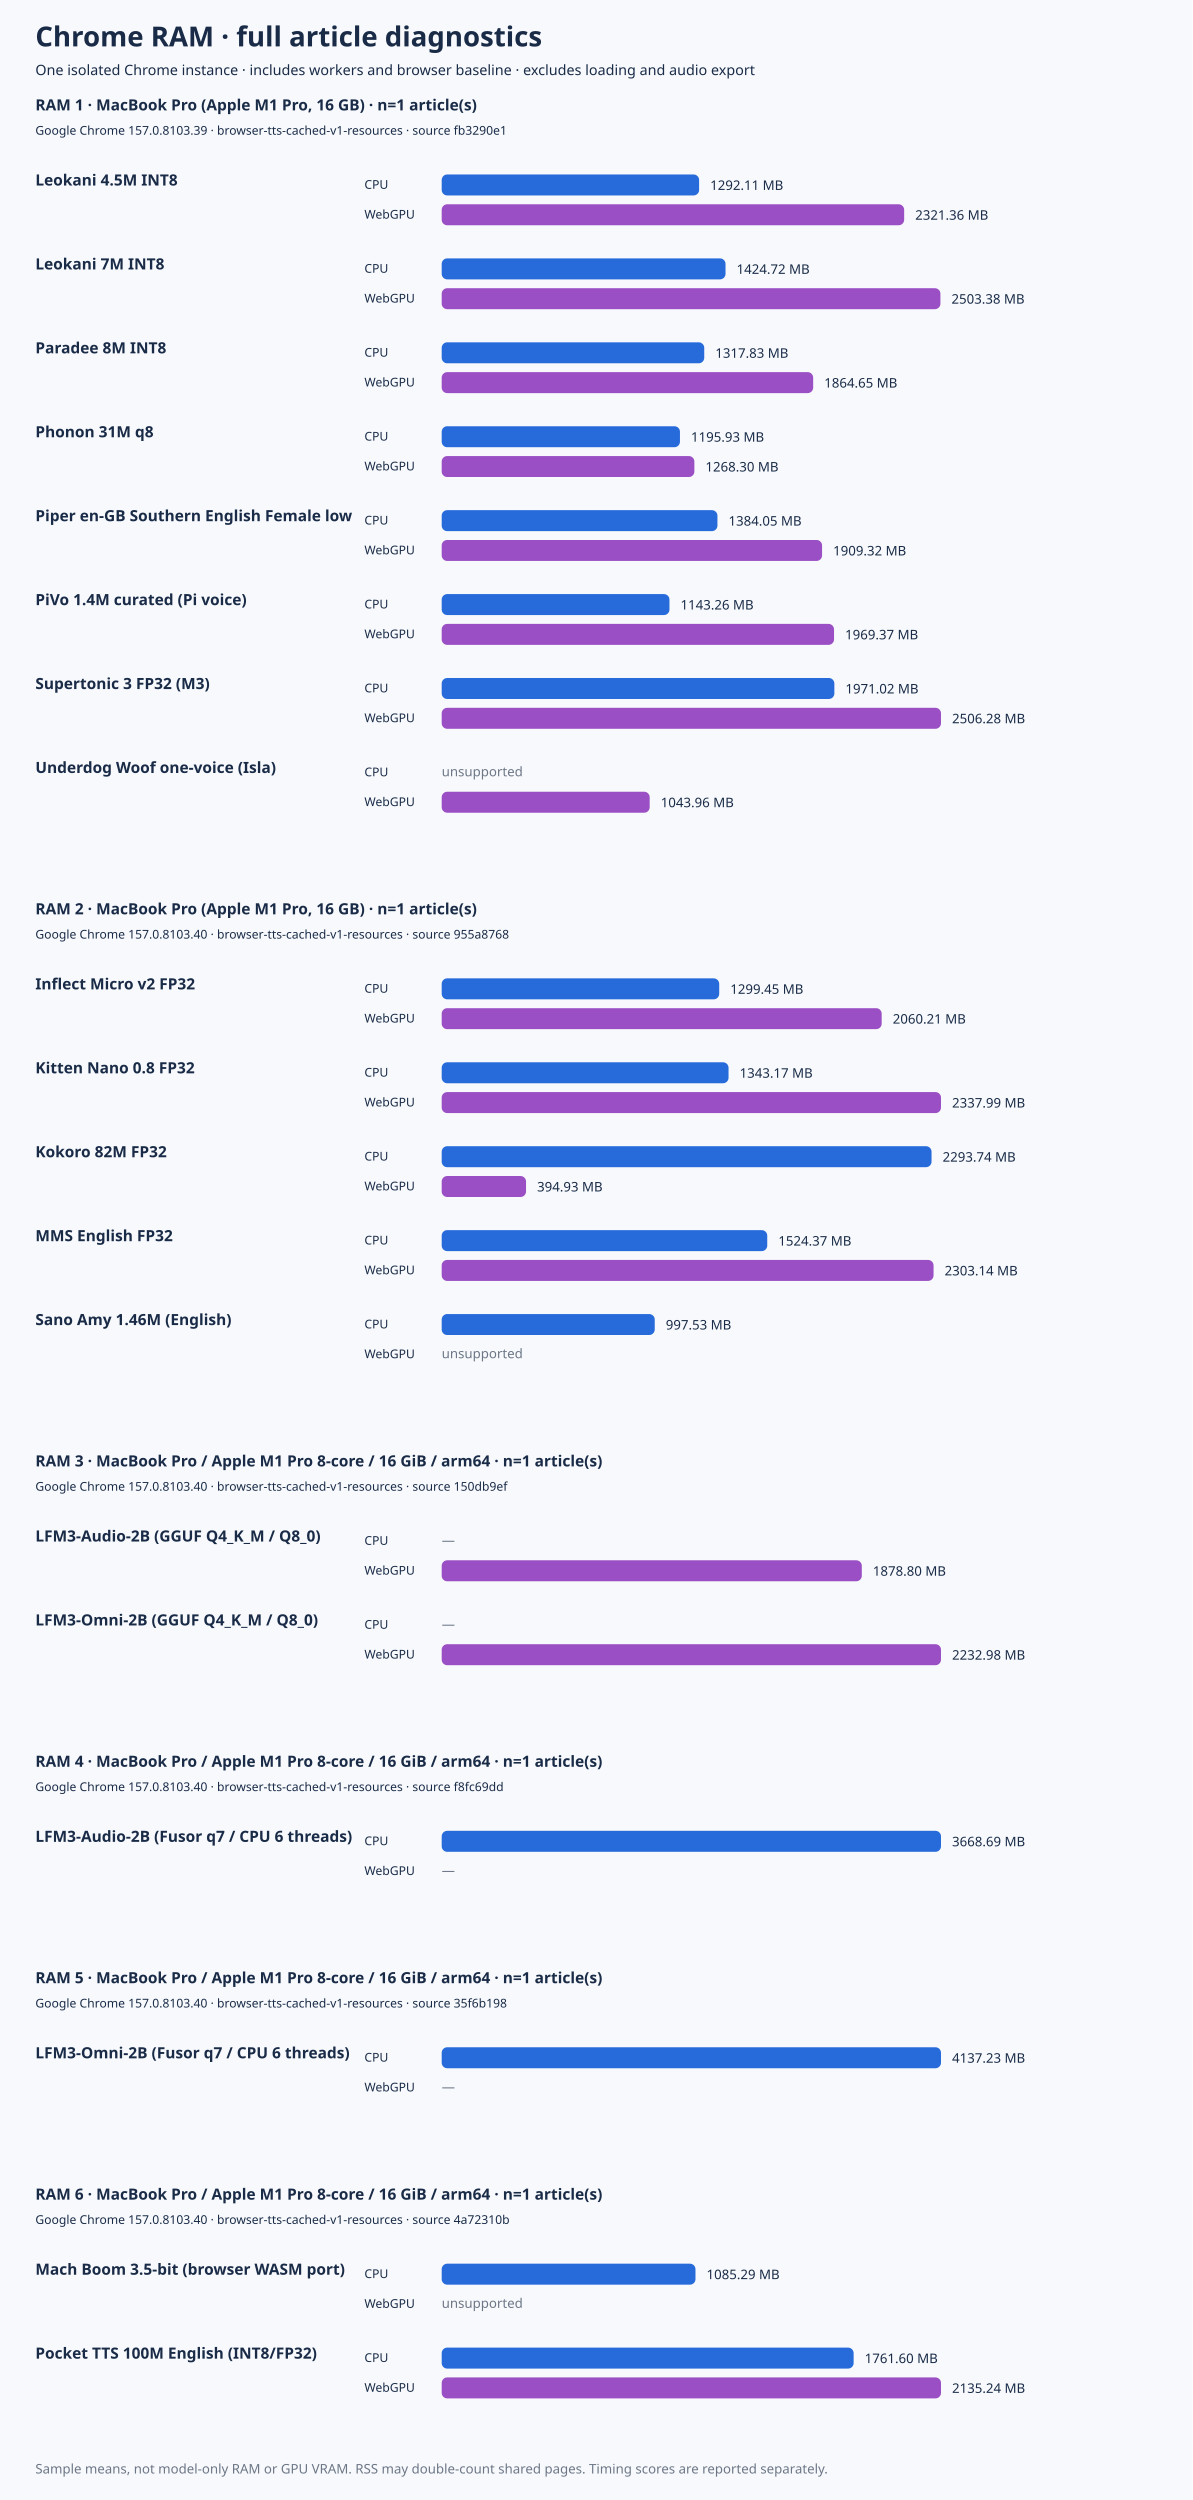
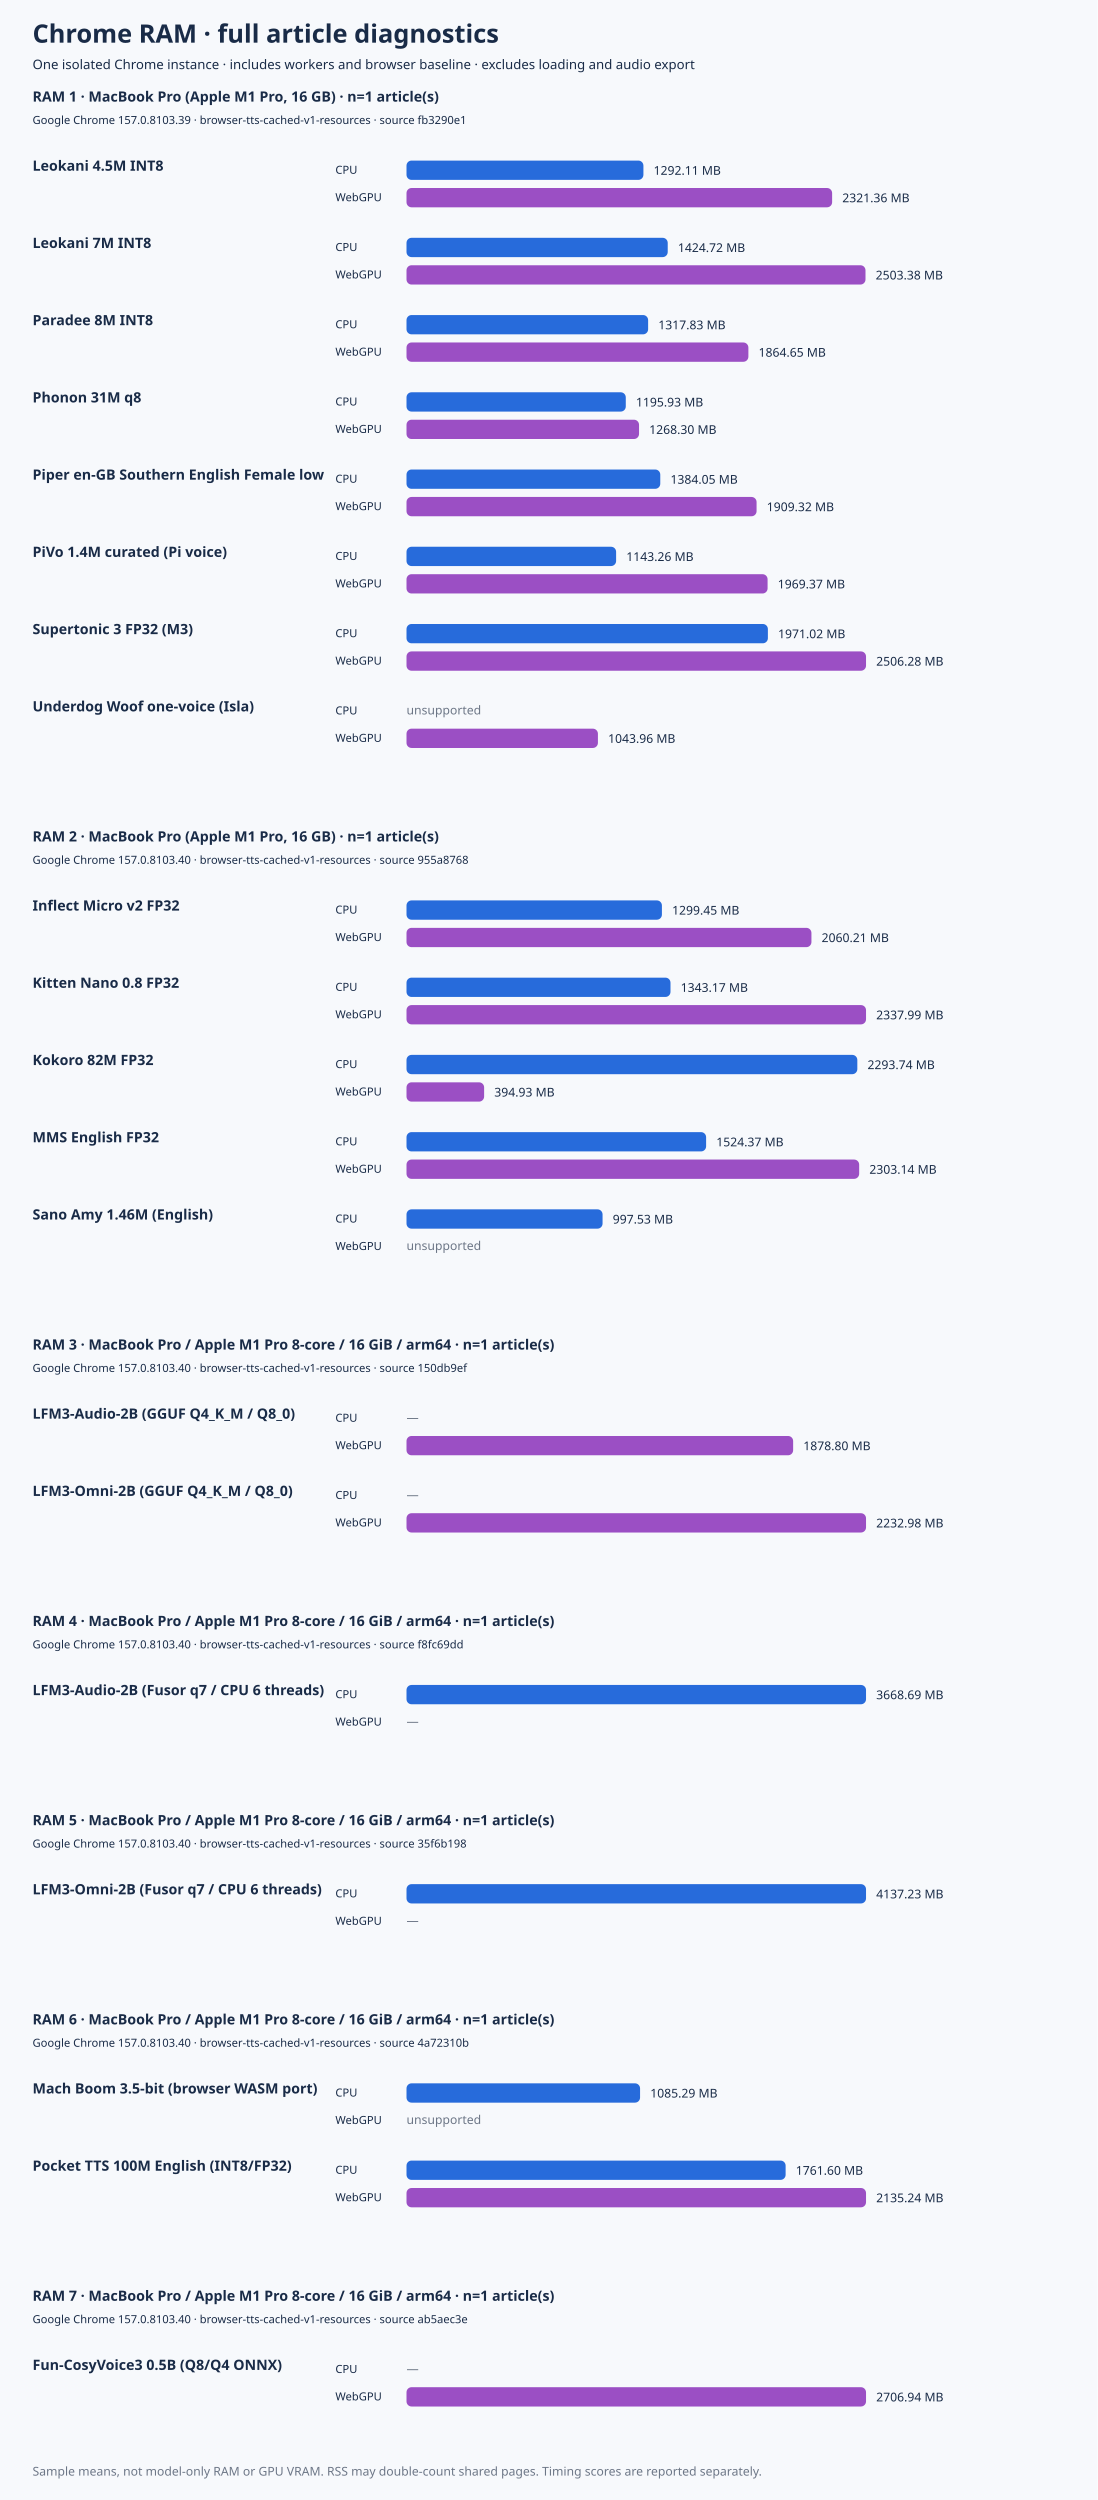
- <svg xmlns="http://www.w3.org/2000/svg" width="1080" height="2264" viewBox="0 0 1080 2264" role="img" aria-labelledby="title desc">
+ <svg xmlns="http://www.w3.org/2000/svg" width="1080" height="2460" viewBox="0 0 1080 2460" role="img" aria-labelledby="title desc">
  <rect width="100%" height="100%" fill="#f7f9fc" />
  <g font-family="system-ui,sans-serif" fill="#192b47">
    <text x="32" y="42" font-size="25" font-weight="700">Chrome RAM · full article diagnostics</text>
    <text x="32" y="68" font-size="13">One isolated Chrome instance · includes workers and browser baseline · excludes loading and audio export</text>
    <text x="32" y="100" font-size="14" font-weight="700">RAM 1 · MacBook Pro (Apple M1 Pro, 16 GB) · n=1 article(s)</text>
    <text x="32" y="122" font-size="11">Google Chrome 157.0.8103.39 · browser-tts-cached-v1-resources · source fb3290e1</text>
    <text x="32" y="168" font-size="14" font-weight="600">Leokani 4.5M INT8</text>
    <text x="330" y="171" font-size="11">CPU</text>
    <rect x="400" y="158" width="233.12" height="19" rx="5" fill="#276bdb" />
    <text x="643.12" y="172" font-size="12">1292.11 MB</text>
    <text x="330" y="198" font-size="11">WebGPU</text>
    <rect x="400" y="185" width="418.81" height="19" rx="5" fill="#9b4fc4" />
    <text x="828.81" y="199" font-size="12">2321.36 MB</text>
    <text x="32" y="244" font-size="14" font-weight="600">Leokani 7M INT8</text>
    <text x="330" y="247" font-size="11">CPU</text>
    <rect x="400" y="234" width="257.04" height="19" rx="5" fill="#276bdb" />
    <text x="667.04" y="248" font-size="12">1424.72 MB</text>
    <text x="330" y="274" font-size="11">WebGPU</text>
    <rect x="400" y="261" width="451.65" height="19" rx="5" fill="#9b4fc4" />
    <text x="861.65" y="275" font-size="12">2503.38 MB</text>
    <text x="32" y="320" font-size="14" font-weight="600">Paradee 8M INT8</text>
    <text x="330" y="323" font-size="11">CPU</text>
    <rect x="400" y="310" width="237.76" height="19" rx="5" fill="#276bdb" />
    <text x="647.76" y="324" font-size="12">1317.83 MB</text>
    <text x="330" y="350" font-size="11">WebGPU</text>
    <rect x="400" y="337" width="336.41" height="19" rx="5" fill="#9b4fc4" />
    <text x="746.41" y="351" font-size="12">1864.65 MB</text>
    <text x="32" y="396" font-size="14" font-weight="600">Phonon 31M q8</text>
    <text x="330" y="399" font-size="11">CPU</text>
    <rect x="400" y="386" width="215.77" height="19" rx="5" fill="#276bdb" />
    <text x="625.77" y="400" font-size="12">1195.93 MB</text>
    <text x="330" y="426" font-size="11">WebGPU</text>
    <rect x="400" y="413" width="228.82" height="19" rx="5" fill="#9b4fc4" />
    <text x="638.82" y="427" font-size="12">1268.30 MB</text>
    <text x="32" y="472" font-size="14" font-weight="600">Piper en-GB Southern English Female low</text>
    <text x="330" y="475" font-size="11">CPU</text>
    <rect x="400" y="462" width="249.71" height="19" rx="5" fill="#276bdb" />
    <text x="659.71" y="476" font-size="12">1384.05 MB</text>
    <text x="330" y="502" font-size="11">WebGPU</text>
    <rect x="400" y="489" width="344.47" height="19" rx="5" fill="#9b4fc4" />
    <text x="754.47" y="503" font-size="12">1909.32 MB</text>
    <text x="32" y="548" font-size="14" font-weight="600">PiVo 1.4M curated (Pi voice)</text>
    <text x="330" y="551" font-size="11">CPU</text>
    <rect x="400" y="538" width="206.26" height="19" rx="5" fill="#276bdb" />
    <text x="616.26" y="552" font-size="12">1143.26 MB</text>
    <text x="330" y="578" font-size="11">WebGPU</text>
    <rect x="400" y="565" width="355.31" height="19" rx="5" fill="#9b4fc4" />
    <text x="765.31" y="579" font-size="12">1969.37 MB</text>
    <text x="32" y="624" font-size="14" font-weight="600">Supertonic 3 FP32 (M3)</text>
    <text x="330" y="627" font-size="11">CPU</text>
    <rect x="400" y="614" width="355.60" height="19" rx="5" fill="#276bdb" />
    <text x="765.60" y="628" font-size="12">1971.02 MB</text>
    <text x="330" y="654" font-size="11">WebGPU</text>
    <rect x="400" y="641" width="452.17" height="19" rx="5" fill="#9b4fc4" />
    <text x="862.17" y="655" font-size="12">2506.28 MB</text>
    <text x="32" y="700" font-size="14" font-weight="600">Underdog Woof one-voice (Isla)</text>
    <text x="330" y="703" font-size="11">CPU</text>
    <text x="400" y="703" font-size="12" fill="#6c7686">unsupported</text>
    <text x="330" y="730" font-size="11">WebGPU</text>
    <rect x="400" y="717" width="188.35" height="19" rx="5" fill="#9b4fc4" />
    <text x="598.35" y="731" font-size="12">1043.96 MB</text>
    <text x="32" y="828" font-size="14" font-weight="700">RAM 2 · MacBook Pro (Apple M1 Pro, 16 GB) · n=1 article(s)</text>
    <text x="32" y="850" font-size="11">Google Chrome 157.0.8103.40 · browser-tts-cached-v1-resources · source 955a8768</text>
    <text x="32" y="896" font-size="14" font-weight="600">Inflect Micro v2 FP32</text>
    <text x="330" y="899" font-size="11">CPU</text>
    <rect x="400" y="886" width="251.32" height="19" rx="5" fill="#276bdb" />
    <text x="661.32" y="900" font-size="12">1299.45 MB</text>
    <text x="330" y="926" font-size="11">WebGPU</text>
    <rect x="400" y="913" width="398.45" height="19" rx="5" fill="#9b4fc4" />
    <text x="808.45" y="927" font-size="12">2060.21 MB</text>
    <text x="32" y="972" font-size="14" font-weight="600">Kitten Nano 0.8 FP32</text>
    <text x="330" y="975" font-size="11">CPU</text>
    <rect x="400" y="962" width="259.77" height="19" rx="5" fill="#276bdb" />
    <text x="669.77" y="976" font-size="12">1343.17 MB</text>
    <text x="330" y="1002" font-size="11">WebGPU</text>
    <rect x="400" y="989" width="452.17" height="19" rx="5" fill="#9b4fc4" />
    <text x="862.17" y="1003" font-size="12">2337.99 MB</text>
    <text x="32" y="1048" font-size="14" font-weight="600">Kokoro 82M FP32</text>
    <text x="330" y="1051" font-size="11">CPU</text>
    <rect x="400" y="1038" width="443.61" height="19" rx="5" fill="#276bdb" />
    <text x="853.61" y="1052" font-size="12">2293.74 MB</text>
    <text x="330" y="1078" font-size="11">WebGPU</text>
    <rect x="400" y="1065" width="76.38" height="19" rx="5" fill="#9b4fc4" />
    <text x="486.38" y="1079" font-size="12">394.93 MB</text>
    <text x="32" y="1124" font-size="14" font-weight="600">MMS English FP32</text>
    <text x="330" y="1127" font-size="11">CPU</text>
    <rect x="400" y="1114" width="294.82" height="19" rx="5" fill="#276bdb" />
    <text x="704.82" y="1128" font-size="12">1524.37 MB</text>
    <text x="330" y="1154" font-size="11">WebGPU</text>
    <rect x="400" y="1141" width="445.43" height="19" rx="5" fill="#9b4fc4" />
    <text x="855.43" y="1155" font-size="12">2303.14 MB</text>
    <text x="32" y="1200" font-size="14" font-weight="600">Sano Amy 1.46M (English)</text>
    <text x="330" y="1203" font-size="11">CPU</text>
    <rect x="400" y="1190" width="192.92" height="19" rx="5" fill="#276bdb" />
    <text x="602.92" y="1204" font-size="12">997.53 MB</text>
    <text x="330" y="1230" font-size="11">WebGPU</text>
    <text x="400" y="1230" font-size="12" fill="#6c7686">unsupported</text>
    <text x="32" y="1328" font-size="14" font-weight="700">RAM 3 · MacBook Pro / Apple M1 Pro 8-core / 16 GiB / arm64 · n=1 article(s)</text>
    <text x="32" y="1350" font-size="11">Google Chrome 157.0.8103.40 · browser-tts-cached-v1-resources · source 150db9ef</text>
    <text x="32" y="1396" font-size="14" font-weight="600">LFM3-Audio-2B (GGUF Q4_K_M / Q8_0)</text>
    <text x="330" y="1399" font-size="11">CPU</text>
    <text x="400" y="1399" font-size="12" fill="#6c7686">—</text>
    <text x="330" y="1426" font-size="11">WebGPU</text>
    <rect x="400" y="1413" width="380.45" height="19" rx="5" fill="#9b4fc4" />
    <text x="790.45" y="1427" font-size="12">1878.80 MB</text>
    <text x="32" y="1472" font-size="14" font-weight="600">LFM3-Omni-2B (GGUF Q4_K_M / Q8_0)</text>
    <text x="330" y="1475" font-size="11">CPU</text>
    <text x="400" y="1475" font-size="12" fill="#6c7686">—</text>
    <text x="330" y="1502" font-size="11">WebGPU</text>
    <rect x="400" y="1489" width="452.17" height="19" rx="5" fill="#9b4fc4" />
    <text x="862.17" y="1503" font-size="12">2232.98 MB</text>
    <text x="32" y="1600" font-size="14" font-weight="700">RAM 4 · MacBook Pro / Apple M1 Pro 8-core / 16 GiB / arm64 · n=1 article(s)</text>
    <text x="32" y="1622" font-size="11">Google Chrome 157.0.8103.40 · browser-tts-cached-v1-resources · source f8fc69dd</text>
    <text x="32" y="1668" font-size="14" font-weight="600">LFM3-Audio-2B (Fusor q7 / CPU 6 threads)</text>
    <text x="330" y="1671" font-size="11">CPU</text>
    <rect x="400" y="1658" width="452.17" height="19" rx="5" fill="#276bdb" />
    <text x="862.17" y="1672" font-size="12">3668.69 MB</text>
    <text x="330" y="1698" font-size="11">WebGPU</text>
    <text x="400" y="1698" font-size="12" fill="#6c7686">—</text>
    <text x="32" y="1796" font-size="14" font-weight="700">RAM 5 · MacBook Pro / Apple M1 Pro 8-core / 16 GiB / arm64 · n=1 article(s)</text>
    <text x="32" y="1818" font-size="11">Google Chrome 157.0.8103.40 · browser-tts-cached-v1-resources · source 35f6b198</text>
    <text x="32" y="1864" font-size="14" font-weight="600">LFM3-Omni-2B (Fusor q7 / CPU 6 threads)</text>
    <text x="330" y="1867" font-size="11">CPU</text>
    <rect x="400" y="1854" width="452.17" height="19" rx="5" fill="#276bdb" />
    <text x="862.17" y="1868" font-size="12">4137.23 MB</text>
    <text x="330" y="1894" font-size="11">WebGPU</text>
    <text x="400" y="1894" font-size="12" fill="#6c7686">—</text>
    <text x="32" y="1992" font-size="14" font-weight="700">RAM 6 · MacBook Pro / Apple M1 Pro 8-core / 16 GiB / arm64 · n=1 article(s)</text>
    <text x="32" y="2014" font-size="11">Google Chrome 157.0.8103.40 · browser-tts-cached-v1-resources · source 4a72310b</text>
    <text x="32" y="2060" font-size="14" font-weight="600">Mach Boom 3.5-bit (browser WASM port)</text>
    <text x="330" y="2063" font-size="11">CPU</text>
    <rect x="400" y="2050" width="229.83" height="19" rx="5" fill="#276bdb" />
    <text x="639.83" y="2064" font-size="12">1085.29 MB</text>
    <text x="330" y="2090" font-size="11">WebGPU</text>
    <text x="400" y="2090" font-size="12" fill="#6c7686">unsupported</text>
    <text x="32" y="2136" font-size="14" font-weight="600">Pocket TTS 100M English (INT8/FP32)</text>
    <text x="330" y="2139" font-size="11">CPU</text>
    <rect x="400" y="2126" width="373.05" height="19" rx="5" fill="#276bdb" />
    <text x="783.05" y="2140" font-size="12">1761.60 MB</text>
    <text x="330" y="2166" font-size="11">WebGPU</text>
    <rect x="400" y="2153" width="452.17" height="19" rx="5" fill="#9b4fc4" />
    <text x="862.17" y="2167" font-size="12">2135.24 MB</text>
-     <text x="32" y="2240" font-size="12" fill="#6c7686">Sample means, not model-only RAM or GPU VRAM. RSS may double-count shared pages. Timing scores are reported separately.</text>
+     <text x="32" y="2264" font-size="14" font-weight="700">RAM 7 · MacBook Pro / Apple M1 Pro 8-core / 16 GiB / arm64 · n=1 article(s)</text>
+     <text x="32" y="2286" font-size="11">Google Chrome 157.0.8103.40 · browser-tts-cached-v1-resources · source ab5aec3e</text>
+     <text x="32" y="2332" font-size="14" font-weight="600">Fun-CosyVoice3 0.5B (Q8/Q4 ONNX)</text>
+     <text x="330" y="2335" font-size="11">CPU</text>
+     <text x="400" y="2335" font-size="12" fill="#6c7686">—</text>
+     <text x="330" y="2362" font-size="11">WebGPU</text>
+     <rect x="400" y="2349" width="452.17" height="19" rx="5" fill="#9b4fc4" />
+     <text x="862.17" y="2363" font-size="12">2706.94 MB</text>
+     <text x="32" y="2436" font-size="12" fill="#6c7686">Sample means, not model-only RAM or GPU VRAM. RSS may double-count shared pages. Timing scores are reported separately.</text>
  </g>
</svg>
